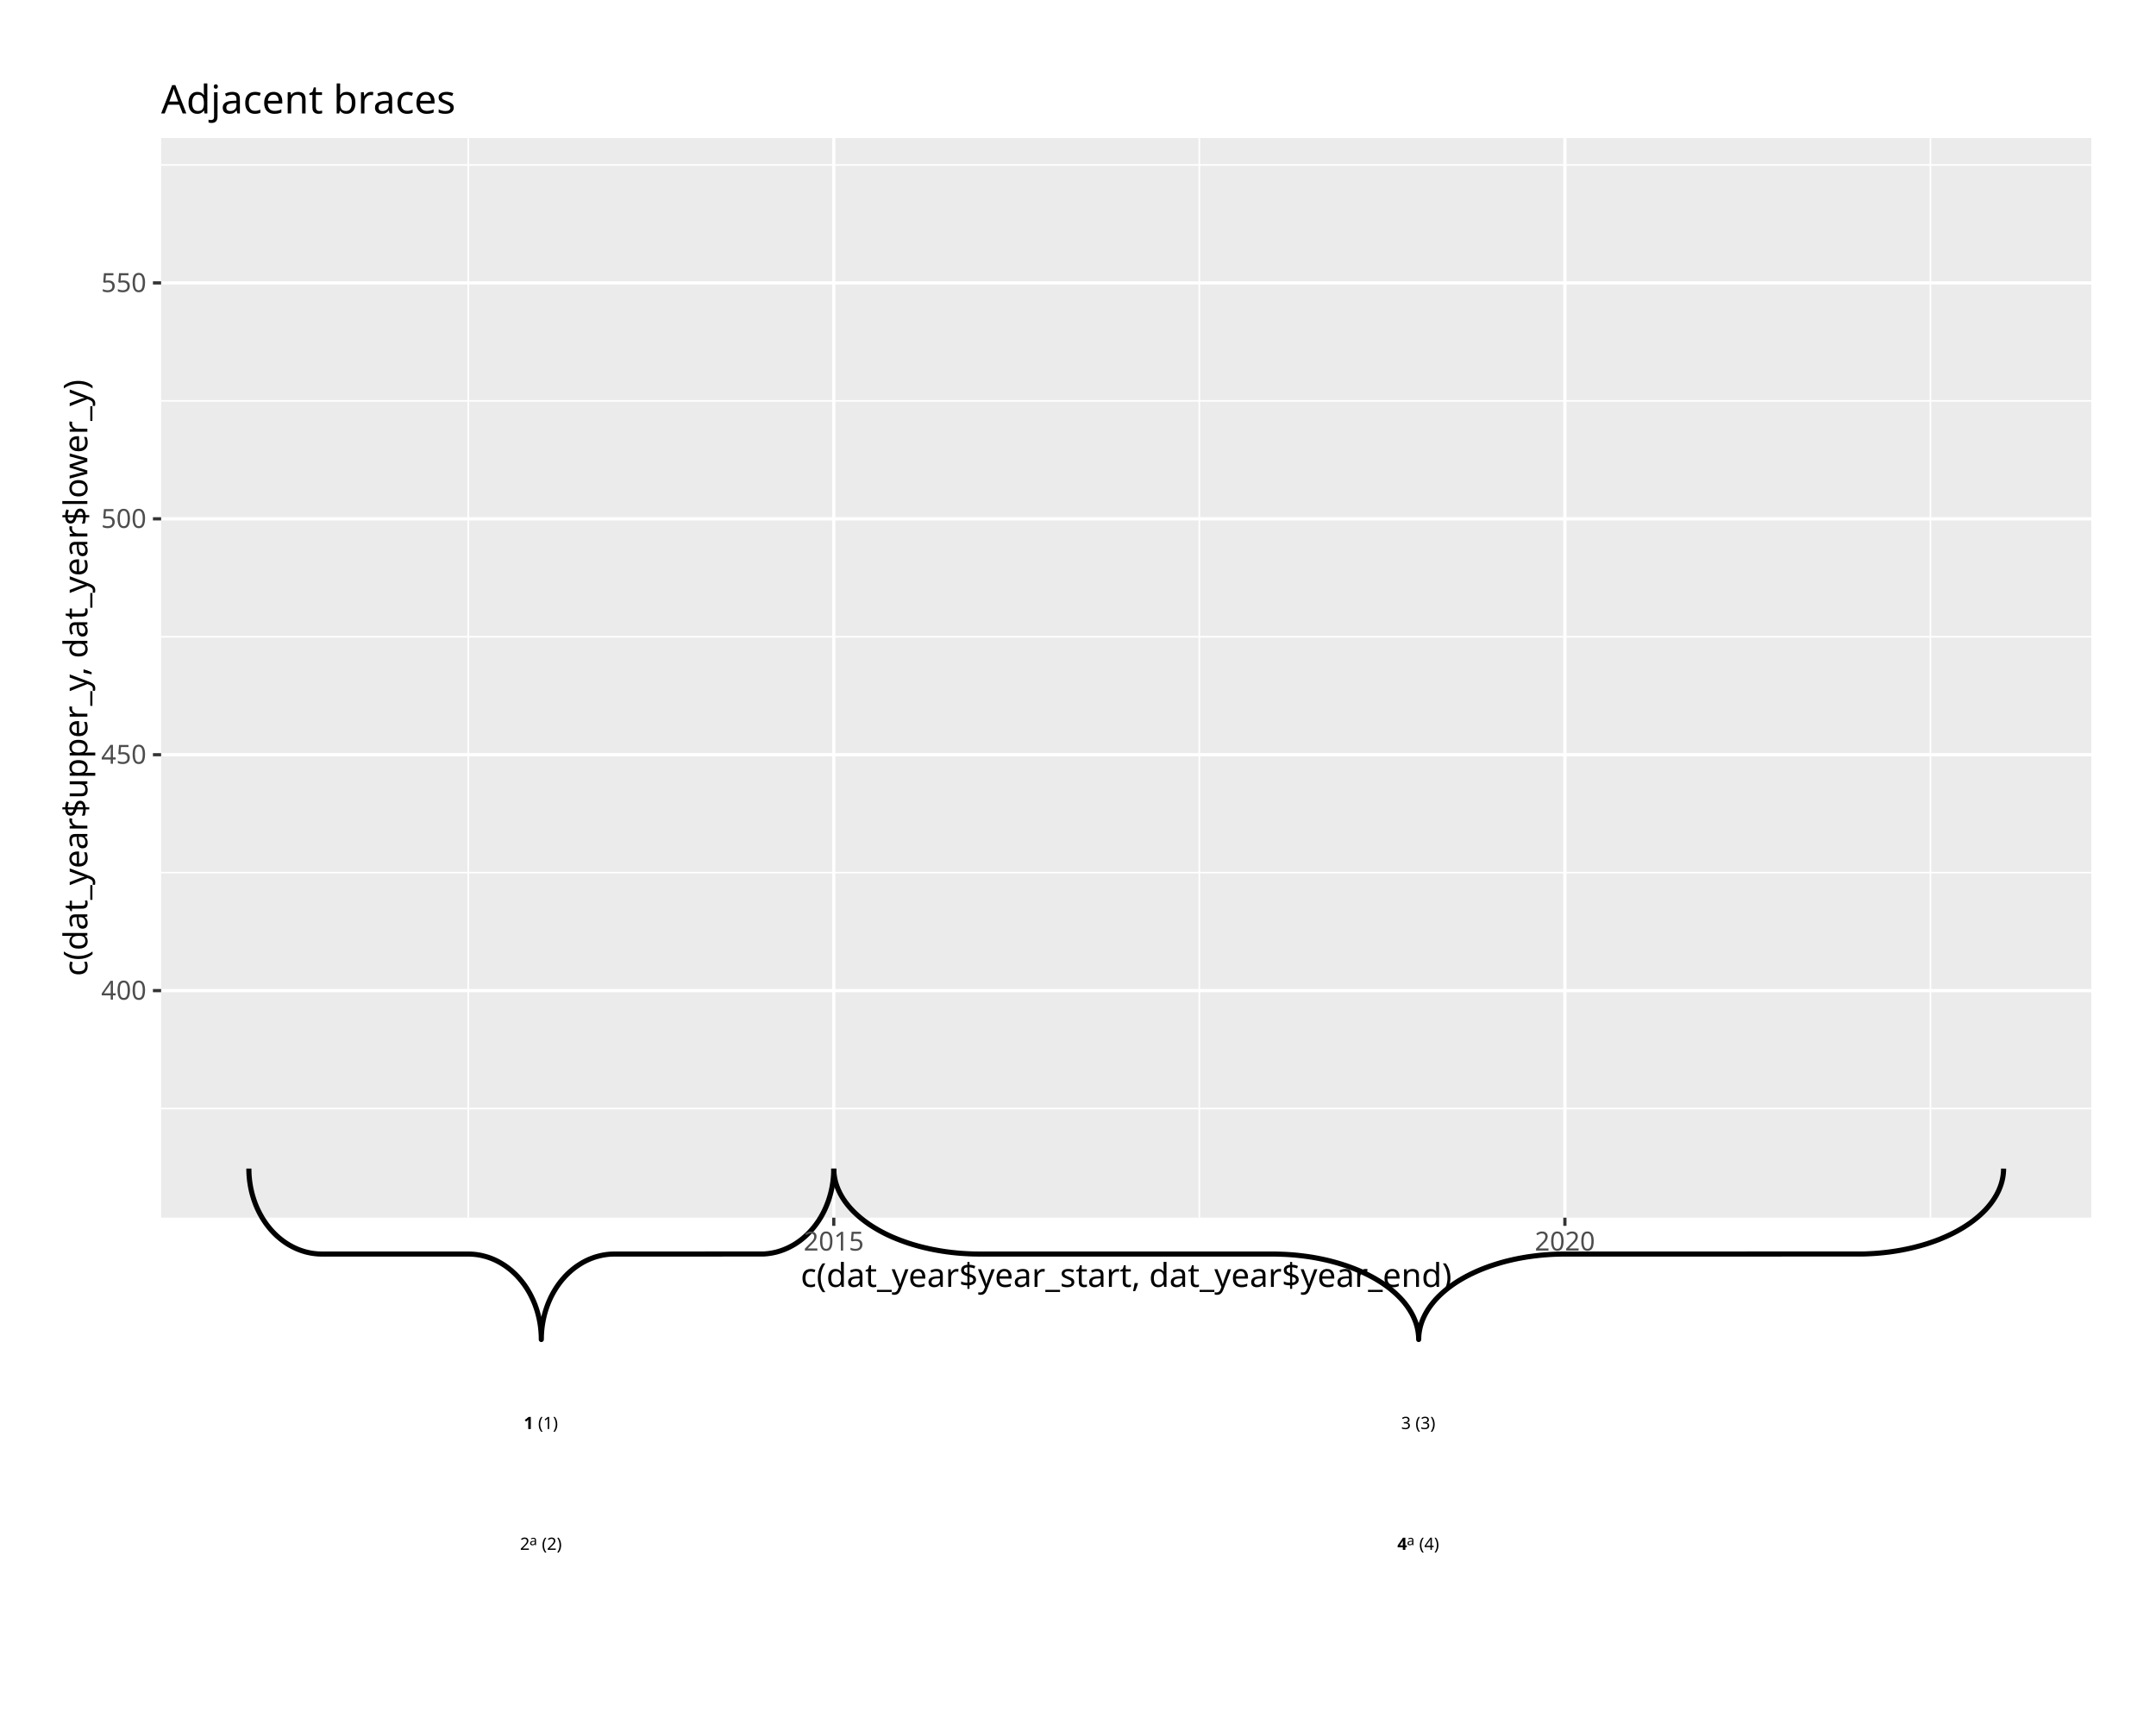
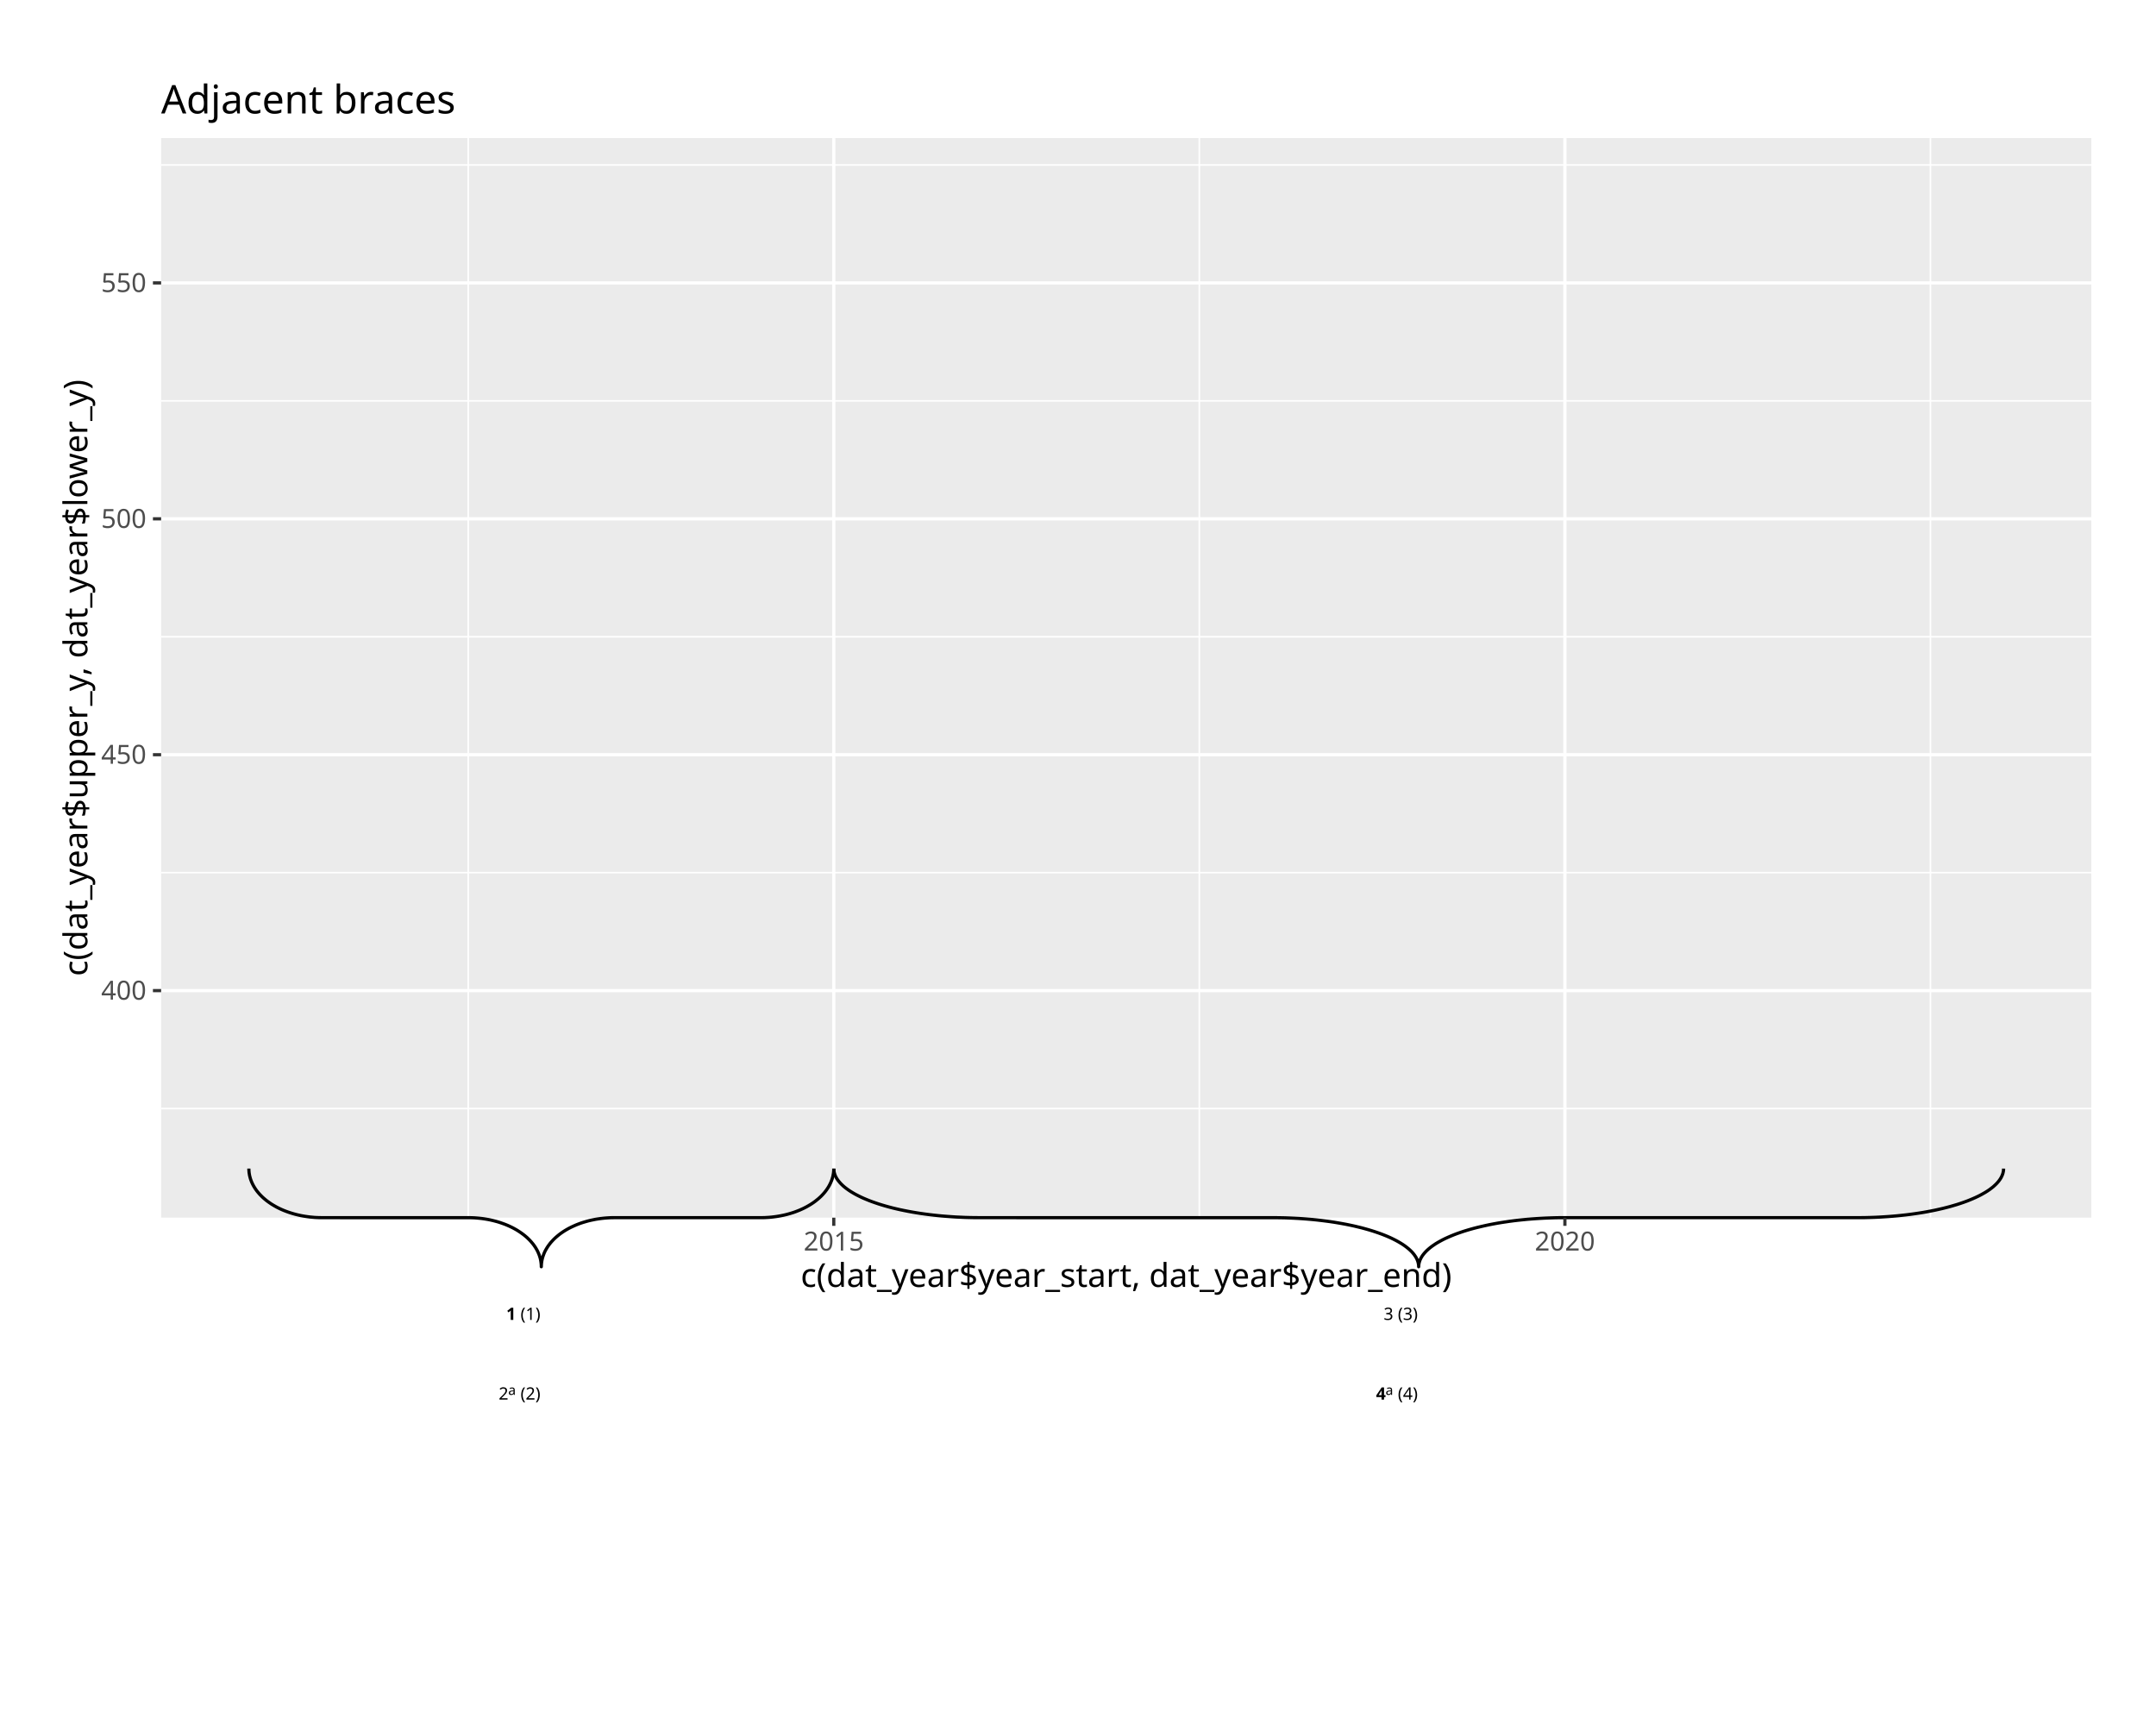
<svg xmlns="http://www.w3.org/2000/svg" class="svglite" data-engine-version="2.0" width="720.00pt" height="576.00pt" viewBox="0 0 720.00 576.00">
  <defs>
    <style type="text/css">
    .svglite line, .svglite polyline, .svglite polygon, .svglite path, .svglite rect, .svglite circle {
      fill: none;
      stroke: #000000;
      stroke-linecap: round;
      stroke-linejoin: round;
      stroke-miterlimit: 10.00;
    }
  </style>
  </defs>
  <rect width="100%" height="100%" style="stroke: none; fill: #FFFFFF;" />
  <defs>
    <clipPath id="cpMC4wMHw3MjAuMDB8MC4wMHw1NzYuMDA=">
      <rect x="0.00" y="0.00" width="720.00" height="576.00" />
    </clipPath>
  </defs>
  <g clip-path="url(#cpMC4wMHw3MjAuMDB8MC4wMHw1NzYuMDA=)">
    <rect x="-0" y="0.00" width="720.00" height="576.00" style="stroke-width: 1.07; stroke: #FFFFFF; fill: #FFFFFF;" />
    <rect x="53.81" y="46.10" width="644.59" height="360.49" style="stroke-width: 1.07; stroke: none; fill: #EBEBEB;" />
    <polyline points="53.81,370.16 698.40,370.16 " style="stroke-width: 0.53; stroke: #FFFFFF; stroke-linecap: butt;" />
    <polyline points="53.81,291.39 698.40,291.39 " style="stroke-width: 0.53; stroke: #FFFFFF; stroke-linecap: butt;" />
    <polyline points="53.81,212.62 698.40,212.62 " style="stroke-width: 0.53; stroke: #FFFFFF; stroke-linecap: butt;" />
    <polyline points="53.81,133.85 698.40,133.85 " style="stroke-width: 0.53; stroke: #FFFFFF; stroke-linecap: butt;" />
    <polyline points="53.81,55.09 698.40,55.09 " style="stroke-width: 0.53; stroke: #FFFFFF; stroke-linecap: butt;" />
    <polyline points="156.36,406.59 156.36,46.10 " style="stroke-width: 0.53; stroke: #FFFFFF; stroke-linecap: butt;" />
    <polyline points="400.52,406.59 400.52,46.10 " style="stroke-width: 0.53; stroke: #FFFFFF; stroke-linecap: butt;" />
    <polyline points="644.68,406.59 644.68,46.10 " style="stroke-width: 0.53; stroke: #FFFFFF; stroke-linecap: butt;" />
    <polyline points="53.81,330.78 698.40,330.78 " style="stroke-width: 1.07; stroke: #FFFFFF; stroke-linecap: butt;" />
    <polyline points="53.81,252.01 698.40,252.01 " style="stroke-width: 1.07; stroke: #FFFFFF; stroke-linecap: butt;" />
    <polyline points="53.81,173.24 698.40,173.24 " style="stroke-width: 1.07; stroke: #FFFFFF; stroke-linecap: butt;" />
    <polyline points="53.81,94.47 698.40,94.47 " style="stroke-width: 1.07; stroke: #FFFFFF; stroke-linecap: butt;" />
    <polyline points="278.44,406.59 278.44,46.10 " style="stroke-width: 1.07; stroke: #FFFFFF; stroke-linecap: butt;" />
    <polyline points="522.60,406.59 522.60,46.10 " style="stroke-width: 1.07; stroke: #FFFFFF; stroke-linecap: butt;" />
-     <polyline points="83.11,390.21 83.11,390.66 83.14,391.56 83.18,392.46 83.26,393.35 83.35,394.25 83.48,395.14 83.62,396.02 83.79,396.90 83.98,397.77 84.20,398.64 84.44,399.49 84.70,400.34 84.99,401.18 85.29,402.00 85.62,402.82 85.97,403.62 86.35,404.41 86.74,405.18 87.16,405.94 87.59,406.69 88.05,407.41 88.52,408.12 89.01,408.82 89.53,409.49 90.06,410.14 90.60,410.78 91.17,411.39 91.75,411.99 92.34,412.56 92.96,413.11 93.58,413.63 94.22,414.13 94.87,414.61 95.54,415.07 96.22,415.50 96.91,415.90 97.61,416.28 98.31,416.63 99.03,416.96 99.76,417.26 100.49,417.53 101.24,417.78 101.98,418.00 102.74,418.19 103.50,418.35 104.26,418.49 105.02,418.59 105.79,418.67 106.56,418.72 107.33,418.74 156.94,418.75 157.71,418.79 158.47,418.85 159.24,418.94 160.01,419.06 160.77,419.21 161.52,419.39 162.27,419.59 163.02,419.82 163.76,420.08 164.49,420.37 165.21,420.68 165.92,421.02 166.63,421.39 167.32,421.78 168.00,422.20 168.68,422.64 169.34,423.11 169.98,423.60 170.62,424.11 171.23,424.65 171.84,425.21 172.43,425.79 173.00,426.40 173.55,427.02 174.09,427.67 174.61,428.33 175.12,429.01 175.60,429.71 176.07,430.43 176.51,431.17 176.94,431.92 177.34,432.69 177.72,433.47 178.09,434.26 178.43,435.07 178.75,435.89 179.04,436.72 179.32,437.57 179.57,438.42 179.79,439.28 180.00,440.15 180.18,441.02 180.34,441.90 180.47,442.79 180.58,443.68 180.66,444.58 180.72,445.48 180.76,446.38 180.77,447.28 180.77,447.28 180.78,446.83 180.80,445.93 180.85,445.03 180.92,444.13 181.02,443.24 181.14,442.35 181.29,441.46 181.46,440.58 181.65,439.71 181.86,438.85 182.10,437.99 182.37,437.14 182.65,436.31 182.96,435.48 183.29,434.67 183.64,433.86 184.01,433.07 184.41,432.30 184.82,431.54 185.26,430.80 185.71,430.07 186.19,429.36 186.68,428.67 187.19,427.99 187.72,427.34 188.27,426.71 188.83,426.09 189.41,425.50 190.01,424.93 190.62,424.38 191.25,423.85 191.89,423.35 192.54,422.87 193.21,422.42 193.88,421.99 194.57,421.58 195.27,421.20 195.98,420.85 196.70,420.52 197.43,420.22 198.16,419.95 198.90,419.70 199.65,419.49 200.40,419.30 201.16,419.13 201.92,419.00 202.69,418.89 203.46,418.81 204.23,418.76 205.00,418.74 254.60,418.73 255.37,418.70 256.14,418.63 256.91,418.54 257.67,418.42 258.43,418.27 259.19,418.10 259.94,417.89 260.68,417.66 261.42,417.40 262.15,417.11 262.87,416.80 263.59,416.46 264.29,416.09 264.99,415.70 265.67,415.29 266.34,414.84 267.00,414.38 267.65,413.89 268.28,413.37 268.90,412.83 269.50,412.27 270.09,411.69 270.66,411.09 271.22,410.46 271.76,409.82 272.28,409.15 272.78,408.47 273.27,407.77 273.73,407.05 274.18,406.32 274.60,405.56 275.01,404.80 275.39,404.02 275.75,403.22 276.09,402.41 276.41,401.59 276.71,400.76 276.98,399.92 277.23,399.07 277.46,398.21 277.66,397.34 277.85,396.46 278.00,395.58 278.14,394.69 278.24,393.80 278.33,392.91 278.39,392.01 278.43,391.11 278.44,390.21 278.44,390.21 " style="stroke-width: 1.71; stroke-linecap: butt;" />
-     <polyline points="278.44,390.21 278.45,390.66 278.49,391.56 278.59,392.46 278.74,393.35 278.93,394.25 279.17,395.14 279.46,396.02 279.80,396.90 280.19,397.77 280.62,398.64 281.10,399.49 281.62,400.34 282.19,401.18 282.81,402.00 283.47,402.82 284.17,403.62 284.92,404.41 285.71,405.18 286.54,405.94 287.41,406.69 288.32,407.41 289.27,408.12 290.25,408.82 291.28,409.49 292.34,410.14 293.43,410.78 294.56,411.39 295.72,411.99 296.91,412.56 298.13,413.11 299.39,413.63 300.66,414.13 301.97,414.61 303.30,415.07 304.66,415.50 306.03,415.90 307.43,416.28 308.85,416.63 310.29,416.96 311.74,417.26 313.21,417.53 314.69,417.78 316.19,418.00 317.70,418.19 319.21,418.35 320.74,418.49 322.27,418.59 323.81,418.67 325.34,418.72 326.89,418.74 426.09,418.75 427.63,418.79 429.17,418.85 430.71,418.94 432.23,419.06 433.75,419.21 435.27,419.39 436.77,419.59 438.26,419.82 439.73,420.08 441.20,420.37 442.64,420.68 444.07,421.02 445.48,421.39 446.87,421.78 448.23,422.20 449.58,422.64 450.89,423.11 452.19,423.60 453.45,424.11 454.69,424.65 455.90,425.21 457.07,425.79 458.22,426.40 459.33,427.02 460.41,427.67 461.45,428.33 462.45,429.01 463.42,429.71 464.35,430.43 465.24,431.17 466.09,431.92 466.90,432.69 467.67,433.47 468.39,434.26 469.08,435.07 469.71,435.89 470.31,436.72 470.85,437.57 471.36,438.42 471.81,439.28 472.22,440.15 472.58,441.02 472.90,441.90 473.16,442.79 473.38,443.68 473.55,444.58 473.67,445.48 473.75,446.38 473.77,447.28 473.77,447.28 473.78,446.83 473.82,445.93 473.92,445.03 474.07,444.13 474.26,443.24 474.50,442.35 474.79,441.46 475.13,440.58 475.52,439.71 475.95,438.85 476.43,437.99 476.95,437.14 477.52,436.31 478.14,435.48 478.80,434.67 479.50,433.86 480.25,433.07 481.04,432.30 481.87,431.54 482.74,430.80 483.65,430.07 484.60,429.36 485.58,428.67 486.61,427.99 487.67,427.34 488.76,426.71 489.89,426.09 491.05,425.50 492.24,424.93 493.46,424.38 494.72,423.85 496.00,423.35 497.30,422.87 498.63,422.42 499.99,421.99 501.37,421.58 502.76,421.20 504.18,420.85 505.62,420.52 507.07,420.22 508.54,419.95 510.03,419.70 511.52,419.49 513.03,419.30 514.54,419.13 516.07,419.00 517.60,418.89 519.14,418.81 520.68,418.76 522.22,418.74 621.42,418.73 622.96,418.70 624.50,418.63 626.04,418.54 627.56,418.42 629.08,418.27 630.60,418.10 632.10,417.89 633.59,417.66 635.06,417.40 636.53,417.11 637.97,416.80 639.40,416.46 640.81,416.09 642.20,415.70 643.56,415.29 644.91,414.84 646.22,414.38 647.52,413.89 648.78,413.37 650.02,412.83 651.23,412.27 652.40,411.69 653.55,411.09 654.66,410.46 655.74,409.82 656.78,409.15 657.79,408.47 658.75,407.77 659.68,407.05 660.57,406.32 661.42,405.56 662.23,404.80 663.00,404.02 663.73,403.22 664.41,402.41 665.04,401.59 665.64,400.76 666.18,399.92 666.69,399.07 667.14,398.21 667.55,397.34 667.91,396.46 668.23,395.58 668.49,394.69 668.71,393.80 668.88,392.91 669.00,392.01 669.08,391.11 669.10,390.21 669.10,390.21 " style="stroke-width: 1.71; stroke-linecap: butt;" />
-     <text x="174.92" y="477.18" style="font-size: 5.69px; font-weight: bold; font-family: sans;" textLength="3.17px" lengthAdjust="spacingAndGlyphs">1</text>
-     <text x="179.67" y="477.18" style="font-size: 5.69px; font-family: sans;" textLength="6.95px" lengthAdjust="spacingAndGlyphs">(1)</text>
-     <text x="173.66" y="517.52" style="font-size: 5.69px; font-family: sans;" textLength="3.17px" lengthAdjust="spacingAndGlyphs">2</text>
-     <text x="176.82" y="515.96" style="font-size: 4.55px; font-family: sans;" textLength="2.53px" lengthAdjust="spacingAndGlyphs">a</text>
-     <text x="180.94" y="517.52" style="font-size: 5.69px; font-family: sans;" textLength="6.95px" lengthAdjust="spacingAndGlyphs">(2)</text>
-     <text x="467.92" y="477.18" style="font-size: 5.69px; font-family: sans;" textLength="3.17px" lengthAdjust="spacingAndGlyphs">3</text>
-     <text x="472.67" y="477.18" style="font-size: 5.69px; font-family: sans;" textLength="6.95px" lengthAdjust="spacingAndGlyphs">(3)</text>
-     <text x="466.65" y="517.52" style="font-size: 5.69px; font-weight: bold; font-family: sans;" textLength="3.17px" lengthAdjust="spacingAndGlyphs">4</text>
-     <text x="469.82" y="515.96" style="font-size: 4.55px; font-family: sans;" textLength="2.53px" lengthAdjust="spacingAndGlyphs">a</text>
-     <text x="473.93" y="517.52" style="font-size: 5.69px; font-family: sans;" textLength="6.95px" lengthAdjust="spacingAndGlyphs">(4)</text>
+     <polyline points="83.11,390.21 83.11,390.46 83.14,390.98 83.18,391.50 83.26,392.01 83.35,392.53 83.48,393.04 83.62,393.55 83.79,394.05 83.98,394.55 84.20,395.05 84.44,395.54 84.70,396.03 84.99,396.51 85.29,396.98 85.62,397.45 85.97,397.91 86.35,398.36 86.74,398.81 87.16,399.24 87.59,399.67 88.05,400.09 88.52,400.49 89.01,400.89 89.53,401.28 90.06,401.65 90.60,402.02 91.17,402.37 91.75,402.71 92.34,403.04 92.96,403.36 93.58,403.66 94.22,403.95 94.87,404.22 95.54,404.48 96.22,404.73 96.91,404.96 97.61,405.18 98.31,405.38 99.03,405.57 99.76,405.74 100.49,405.90 101.24,406.04 101.98,406.16 102.74,406.27 103.50,406.37 104.26,406.44 105.02,406.51 105.79,406.55 106.56,406.58 107.33,406.59 156.94,406.60 157.71,406.62 158.47,406.65 159.24,406.71 160.01,406.78 160.77,406.86 161.52,406.96 162.27,407.08 163.02,407.21 163.76,407.36 164.49,407.53 165.21,407.71 165.92,407.90 166.63,408.11 167.32,408.34 168.00,408.58 168.68,408.83 169.34,409.10 169.98,409.38 170.62,409.68 171.23,409.98 171.84,410.31 172.43,410.64 173.00,410.99 173.55,411.35 174.09,411.72 174.61,412.10 175.12,412.49 175.60,412.89 176.07,413.30 176.51,413.73 176.94,414.16 177.34,414.60 177.72,415.05 178.09,415.50 178.43,415.97 178.75,416.44 179.04,416.92 179.32,417.40 179.57,417.89 179.79,418.38 180.00,418.88 180.18,419.39 180.34,419.89 180.47,420.40 180.58,420.91 180.66,421.43 180.72,421.94 180.76,422.46 180.77,422.98 180.77,422.98 180.78,422.72 180.80,422.20 180.85,421.69 180.92,421.17 181.02,420.66 181.14,420.15 181.29,419.64 181.46,419.13 181.65,418.63 181.86,418.14 182.10,417.64 182.37,417.16 182.65,416.68 182.96,416.20 183.29,415.74 183.64,415.27 184.01,414.82 184.41,414.38 184.82,413.94 185.26,413.51 185.71,413.10 186.19,412.69 186.68,412.29 187.19,411.90 187.72,411.53 188.27,411.16 188.83,410.81 189.41,410.47 190.01,410.14 190.62,409.83 191.25,409.53 191.89,409.24 192.54,408.96 193.21,408.70 193.88,408.45 194.57,408.22 195.27,408.01 195.98,407.80 196.70,407.61 197.43,407.44 198.16,407.29 198.90,407.14 199.65,407.02 200.40,406.91 201.16,406.82 201.92,406.74 202.69,406.68 203.46,406.63 204.23,406.60 205.00,406.59 254.60,406.59 255.37,406.57 256.14,406.53 256.91,406.48 257.67,406.41 258.43,406.32 259.19,406.22 259.94,406.10 260.68,405.97 261.42,405.82 262.15,405.66 262.87,405.48 263.59,405.28 264.29,405.07 264.99,404.85 265.67,404.61 266.34,404.35 267.00,404.09 267.65,403.80 268.28,403.51 268.90,403.20 269.50,402.88 270.09,402.54 270.66,402.20 271.22,401.84 271.76,401.47 272.28,401.09 272.78,400.69 273.27,400.29 273.73,399.88 274.18,399.46 274.60,399.03 275.01,398.58 275.39,398.14 275.75,397.68 276.09,397.22 276.41,396.74 276.71,396.27 276.98,395.78 277.23,395.29 277.46,394.80 277.66,394.30 277.85,393.80 278.00,393.29 278.14,392.78 278.24,392.27 278.33,391.76 278.39,391.24 278.43,390.72 278.44,390.21 278.44,390.21 " style="stroke-width: 1.07; stroke-linecap: butt;" />
+     <polyline points="278.44,390.21 278.45,390.46 278.49,390.98 278.59,391.50 278.74,392.01 278.93,392.53 279.17,393.04 279.46,393.55 279.80,394.05 280.19,394.55 280.62,395.05 281.10,395.54 281.62,396.03 282.19,396.51 282.81,396.98 283.47,397.45 284.17,397.91 284.92,398.36 285.71,398.81 286.54,399.24 287.41,399.67 288.32,400.09 289.27,400.49 290.25,400.89 291.28,401.28 292.34,401.65 293.43,402.02 294.56,402.37 295.72,402.71 296.91,403.04 298.13,403.36 299.39,403.66 300.66,403.95 301.97,404.22 303.30,404.48 304.66,404.73 306.03,404.96 307.43,405.18 308.85,405.38 310.29,405.57 311.74,405.74 313.21,405.90 314.69,406.04 316.19,406.16 317.70,406.27 319.21,406.37 320.74,406.44 322.27,406.51 323.81,406.55 325.34,406.58 326.89,406.59 426.09,406.60 427.63,406.62 429.17,406.65 430.71,406.71 432.23,406.78 433.75,406.86 435.27,406.96 436.77,407.08 438.26,407.21 439.73,407.36 441.20,407.53 442.64,407.71 444.07,407.90 445.48,408.11 446.87,408.34 448.23,408.58 449.58,408.83 450.89,409.10 452.19,409.38 453.45,409.68 454.69,409.98 455.90,410.31 457.07,410.64 458.22,410.99 459.33,411.35 460.41,411.72 461.45,412.10 462.45,412.49 463.42,412.89 464.35,413.30 465.24,413.73 466.09,414.16 466.90,414.60 467.67,415.05 468.39,415.50 469.08,415.97 469.71,416.44 470.31,416.92 470.85,417.40 471.36,417.89 471.81,418.38 472.22,418.88 472.58,419.39 472.90,419.89 473.16,420.40 473.38,420.91 473.55,421.43 473.67,421.94 473.75,422.46 473.77,422.98 473.77,422.98 473.78,422.72 473.82,422.20 473.92,421.69 474.07,421.17 474.26,420.66 474.50,420.15 474.79,419.64 475.13,419.13 475.52,418.63 475.95,418.14 476.43,417.64 476.95,417.16 477.52,416.68 478.14,416.20 478.80,415.74 479.50,415.27 480.25,414.82 481.04,414.38 481.87,413.94 482.74,413.51 483.65,413.10 484.60,412.69 485.58,412.29 486.61,411.90 487.67,411.53 488.76,411.16 489.89,410.81 491.05,410.47 492.24,410.14 493.46,409.83 494.72,409.53 496.00,409.24 497.30,408.96 498.63,408.70 499.99,408.45 501.37,408.22 502.76,408.01 504.18,407.80 505.62,407.61 507.07,407.44 508.54,407.29 510.03,407.14 511.52,407.02 513.03,406.91 514.54,406.82 516.07,406.74 517.60,406.68 519.14,406.63 520.68,406.60 522.22,406.59 621.42,406.59 622.96,406.57 624.50,406.53 626.04,406.48 627.56,406.41 629.08,406.32 630.60,406.22 632.10,406.10 633.59,405.97 635.06,405.82 636.53,405.66 637.97,405.48 639.40,405.28 640.81,405.07 642.20,404.85 643.56,404.61 644.91,404.35 646.22,404.09 647.52,403.80 648.78,403.51 650.02,403.20 651.23,402.88 652.40,402.54 653.55,402.20 654.66,401.84 655.74,401.47 656.78,401.09 657.79,400.69 658.75,400.29 659.68,399.88 660.57,399.46 661.42,399.03 662.23,398.58 663.00,398.14 663.73,397.68 664.41,397.22 665.04,396.74 665.64,396.27 666.18,395.78 666.69,395.29 667.14,394.80 667.55,394.30 667.91,393.80 668.23,393.29 668.49,392.78 668.71,392.27 668.88,391.76 669.00,391.24 669.08,390.72 669.10,390.21 669.10,390.21 " style="stroke-width: 1.07; stroke-linecap: butt;" />
+     <text x="169.07" y="440.73" style="font-size: 5.69px; font-weight: bold; font-family: sans;" textLength="3.17px" lengthAdjust="spacingAndGlyphs">1</text>
+     <text x="173.82" y="440.73" style="font-size: 5.69px; font-family: sans;" textLength="6.95px" lengthAdjust="spacingAndGlyphs">(1)</text>
+     <text x="166.54" y="467.34" style="font-size: 5.69px; font-family: sans;" textLength="3.17px" lengthAdjust="spacingAndGlyphs">2</text>
+     <text x="169.71" y="465.77" style="font-size: 4.55px; font-family: sans;" textLength="2.53px" lengthAdjust="spacingAndGlyphs">a</text>
+     <text x="173.82" y="467.34" style="font-size: 5.69px; font-family: sans;" textLength="6.95px" lengthAdjust="spacingAndGlyphs">(2)</text>
+     <text x="462.07" y="440.73" style="font-size: 5.69px; font-family: sans;" textLength="3.17px" lengthAdjust="spacingAndGlyphs">3</text>
+     <text x="466.81" y="440.73" style="font-size: 5.69px; font-family: sans;" textLength="6.95px" lengthAdjust="spacingAndGlyphs">(3)</text>
+     <text x="459.54" y="467.34" style="font-size: 5.69px; font-weight: bold; font-family: sans;" textLength="3.17px" lengthAdjust="spacingAndGlyphs">4</text>
+     <text x="462.70" y="465.77" style="font-size: 4.55px; font-family: sans;" textLength="2.53px" lengthAdjust="spacingAndGlyphs">a</text>
+     <text x="466.81" y="467.34" style="font-size: 5.69px; font-family: sans;" textLength="6.95px" lengthAdjust="spacingAndGlyphs">(4)</text>
    <text x="48.88" y="333.80" text-anchor="end" style="font-size: 8.80px; fill: #4D4D4D; font-family: sans;" textLength="14.68px" lengthAdjust="spacingAndGlyphs">400</text>
    <text x="48.88" y="255.03" text-anchor="end" style="font-size: 8.80px; fill: #4D4D4D; font-family: sans;" textLength="14.68px" lengthAdjust="spacingAndGlyphs">450</text>
    <text x="48.88" y="176.27" text-anchor="end" style="font-size: 8.80px; fill: #4D4D4D; font-family: sans;" textLength="14.68px" lengthAdjust="spacingAndGlyphs">500</text>
    <text x="48.88" y="97.50" text-anchor="end" style="font-size: 8.80px; fill: #4D4D4D; font-family: sans;" textLength="14.68px" lengthAdjust="spacingAndGlyphs">550</text>
    <polyline points="51.07,330.78 53.81,330.78 " style="stroke-width: 1.07; stroke: #333333; stroke-linecap: butt;" />
    <polyline points="51.07,252.01 53.81,252.01 " style="stroke-width: 1.07; stroke: #333333; stroke-linecap: butt;" />
    <polyline points="51.07,173.24 53.81,173.24 " style="stroke-width: 1.07; stroke: #333333; stroke-linecap: butt;" />
    <polyline points="51.07,94.47 53.81,94.47 " style="stroke-width: 1.07; stroke: #333333; stroke-linecap: butt;" />
    <polyline points="278.44,409.33 278.44,406.59 " style="stroke-width: 1.07; stroke: #333333; stroke-linecap: butt;" />
    <polyline points="522.60,409.33 522.60,406.59 " style="stroke-width: 1.07; stroke: #333333; stroke-linecap: butt;" />
    <text x="278.44" y="417.58" text-anchor="middle" style="font-size: 8.80px; fill: #4D4D4D; font-family: sans;" textLength="19.58px" lengthAdjust="spacingAndGlyphs">2015</text>
    <text x="522.60" y="417.58" text-anchor="middle" style="font-size: 8.80px; fill: #4D4D4D; font-family: sans;" textLength="19.58px" lengthAdjust="spacingAndGlyphs">2020</text>
    <text x="376.10" y="429.72" text-anchor="middle" style="font-size: 11.00px; font-family: sans;" textLength="211.60px" lengthAdjust="spacingAndGlyphs">c(dat_year$year_start, dat_year$year_end)</text>
    <text transform="translate(29.17,226.35) rotate(-90)" text-anchor="middle" style="font-size: 11.00px; font-family: sans;" textLength="194.48px" lengthAdjust="spacingAndGlyphs">c(dat_year$upper_y, dat_year$lower_y)</text>
    <text x="53.81" y="37.88" style="font-size: 13.20px; font-family: sans;" textLength="94.68px" lengthAdjust="spacingAndGlyphs">Adjacent braces</text>
  </g>
</svg>
